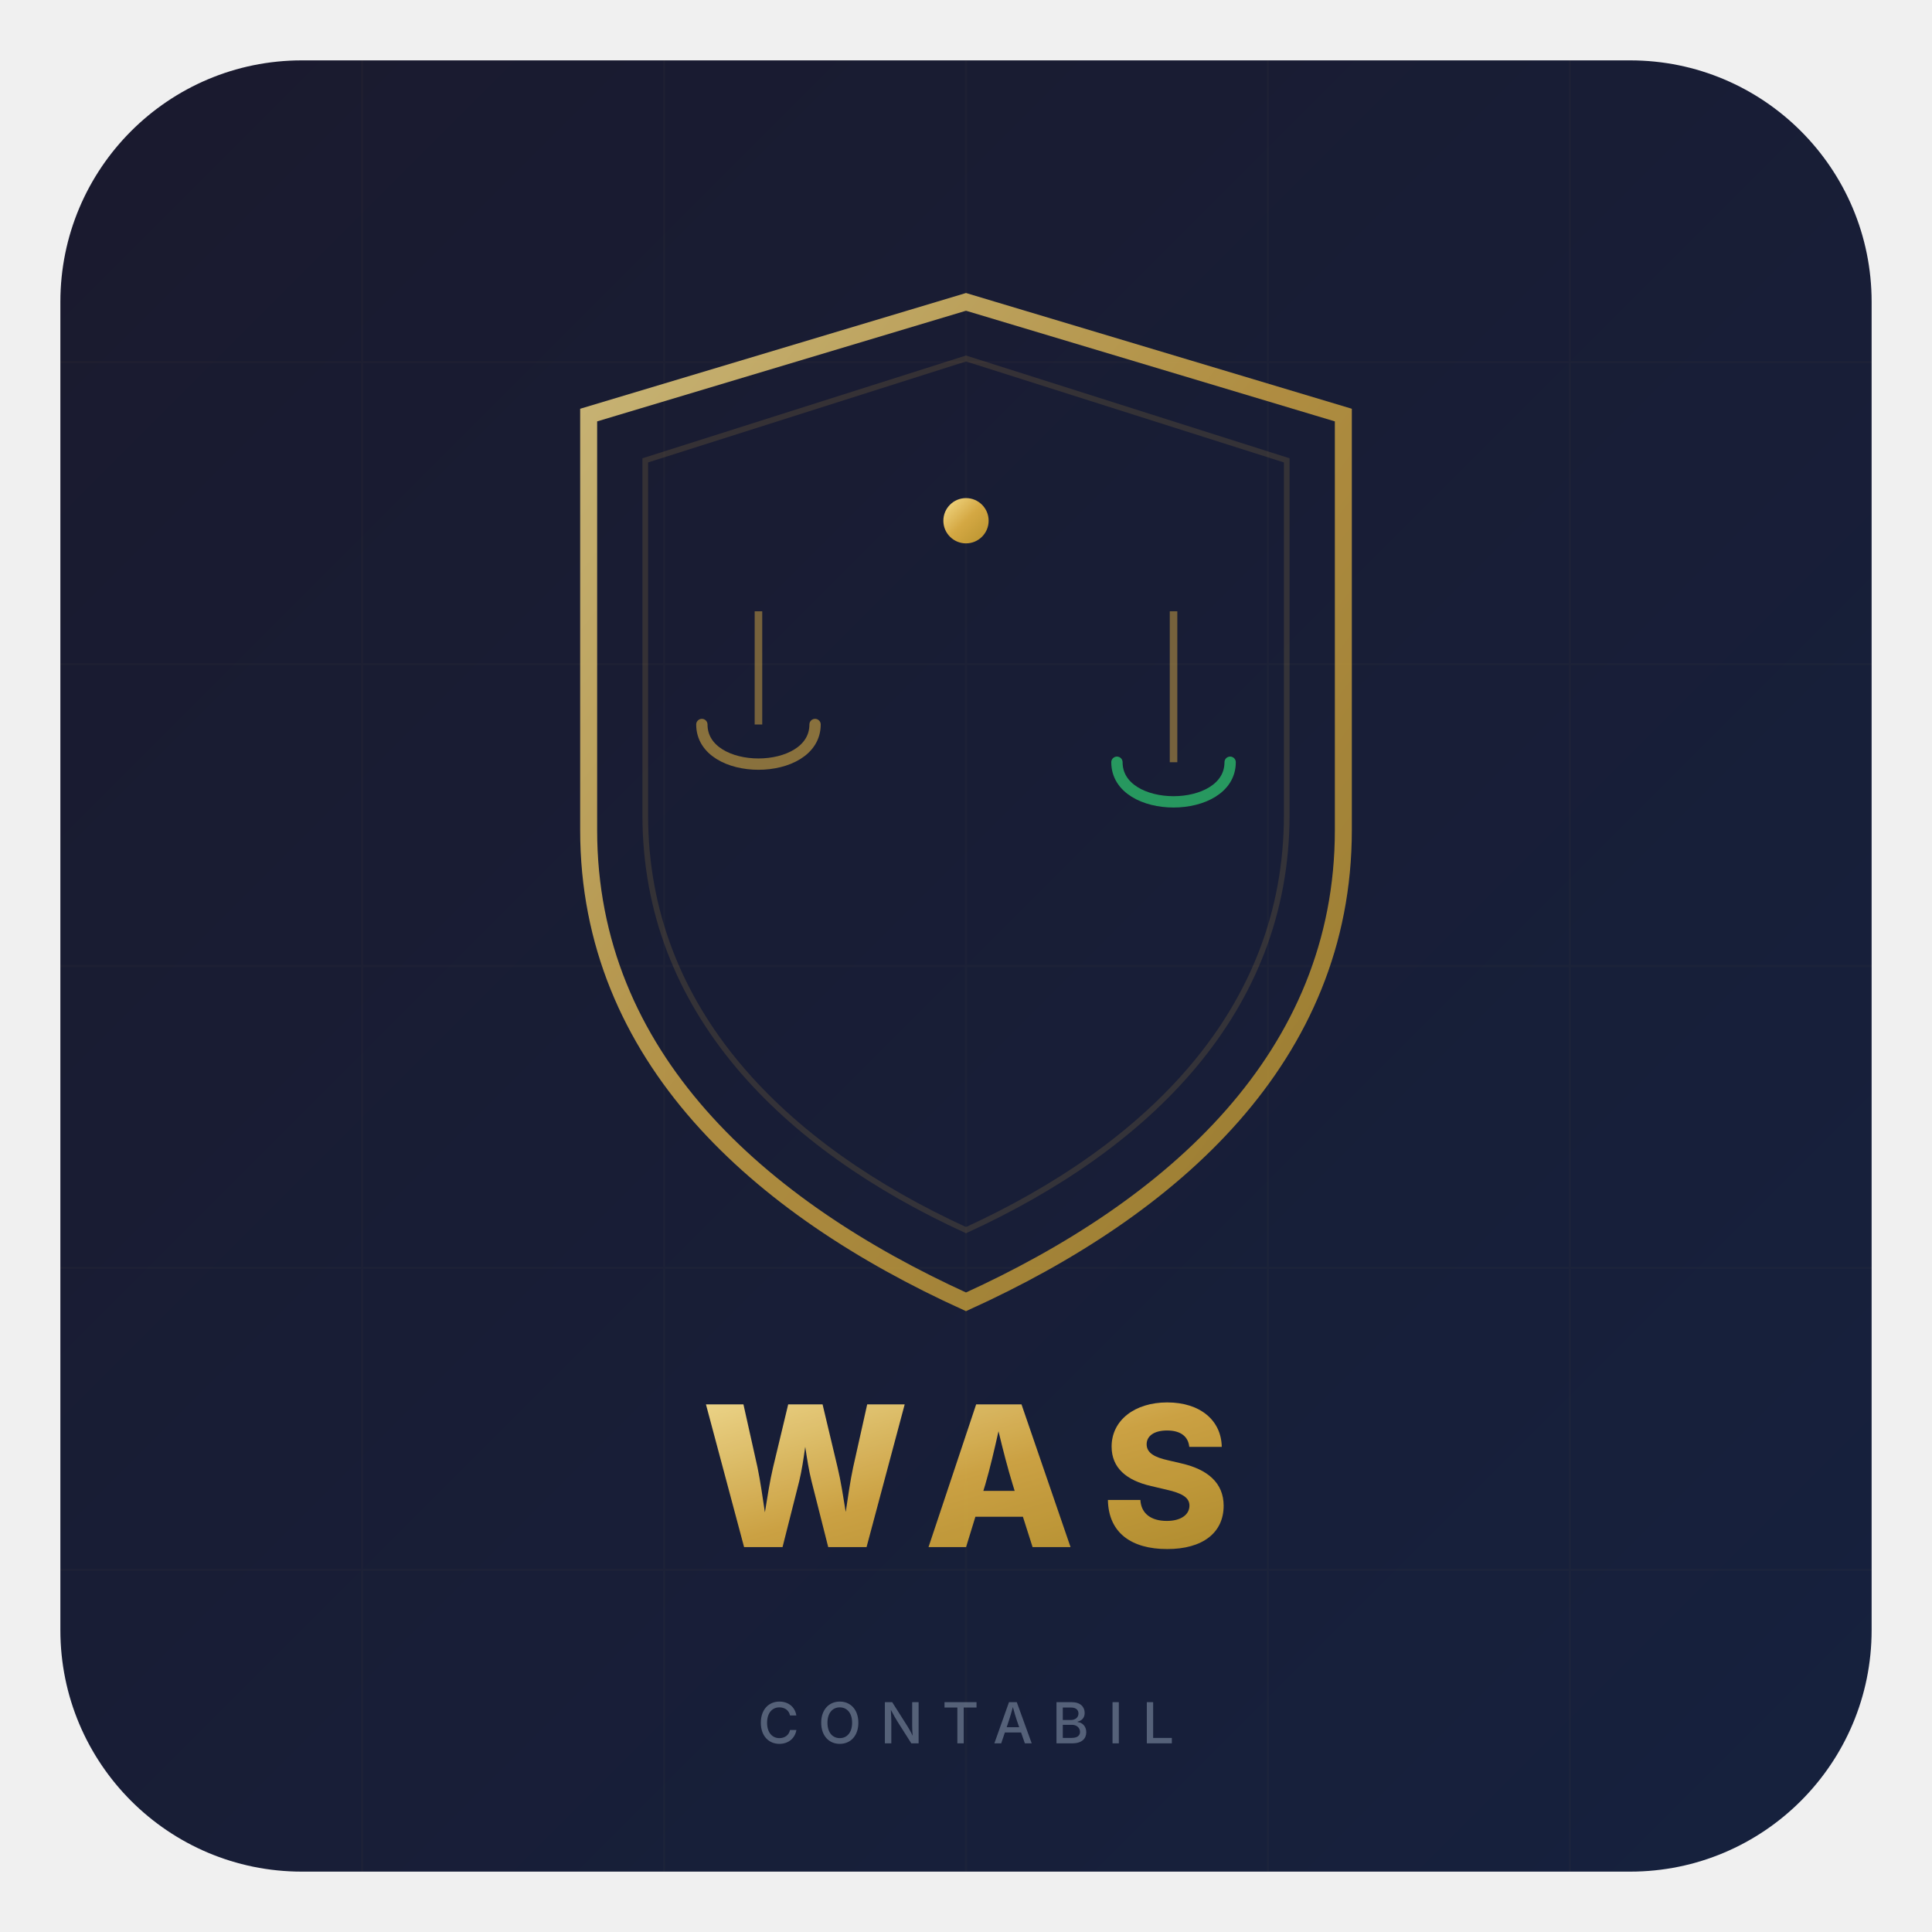
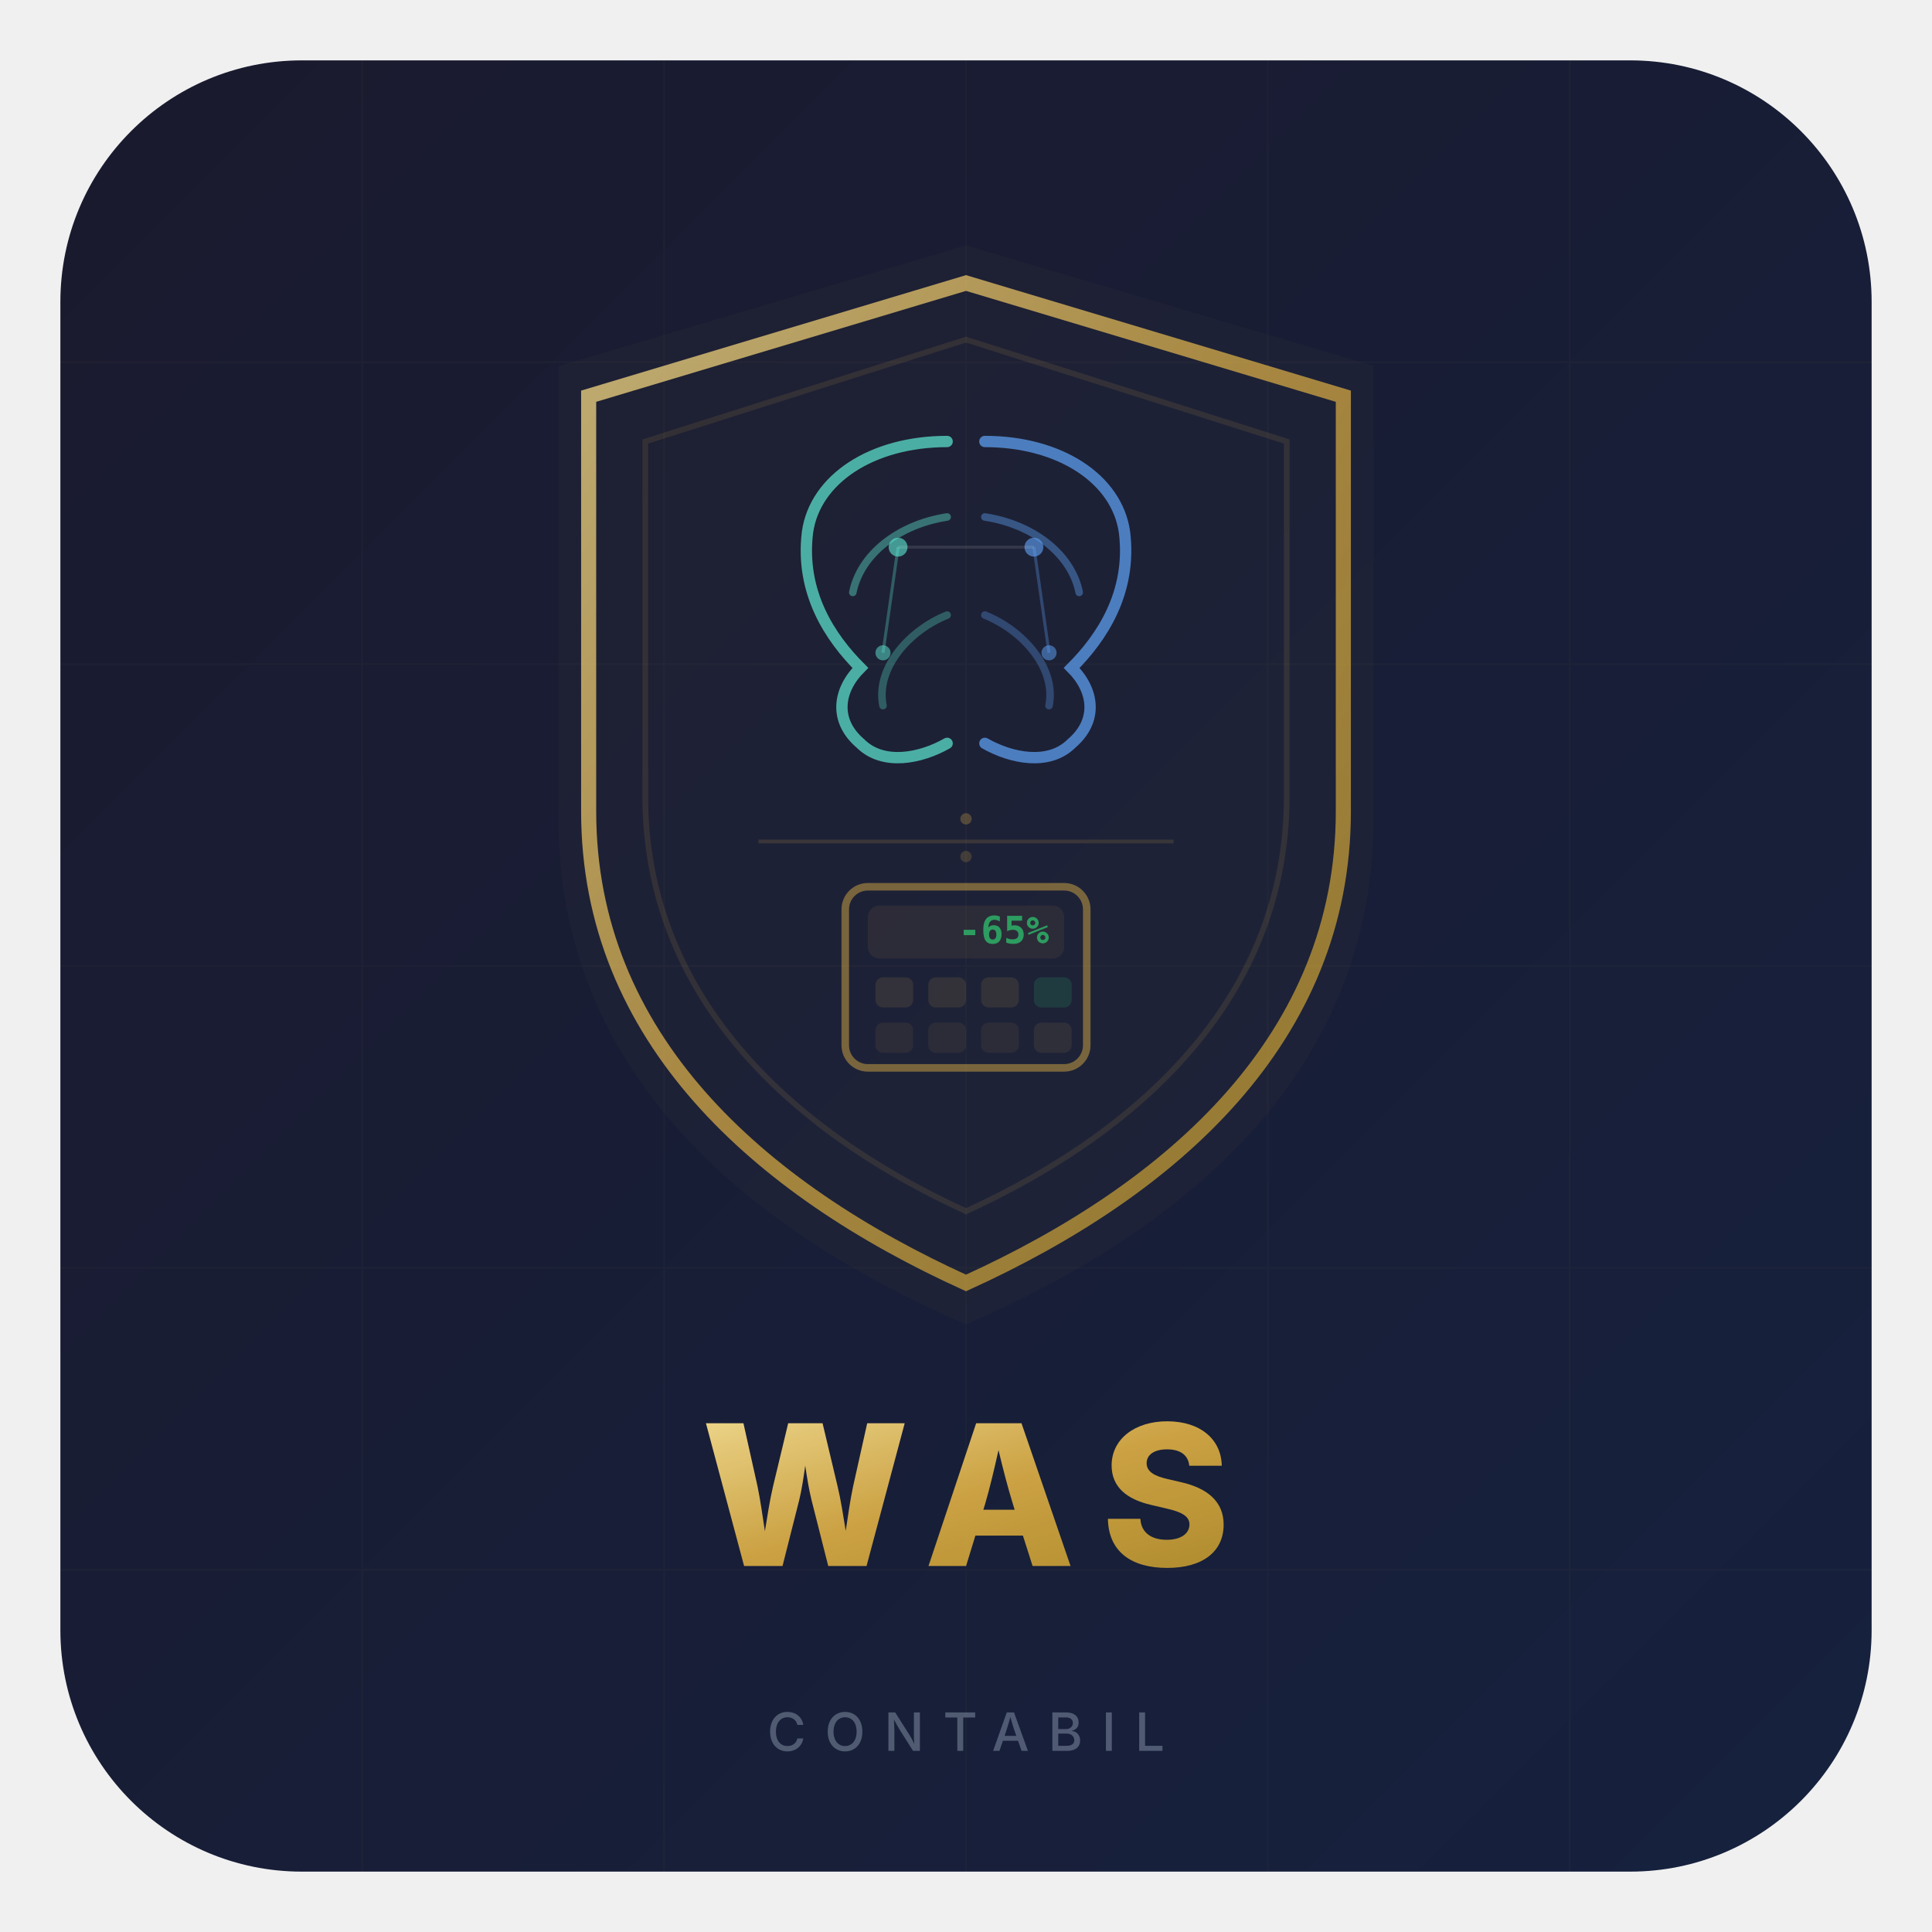
<svg xmlns="http://www.w3.org/2000/svg" viewBox="0 0 512 512" fill="none">
  <defs>
    <linearGradient id="bgGrad" x1="0" y1="0" x2="1" y2="1">
      <stop offset="0%" stop-color="#1a1a2e" />
      <stop offset="100%" stop-color="#16213e" />
    </linearGradient>
    <linearGradient id="goldGrad" x1="0" y1="0" x2="1" y2="1">
      <stop offset="0%" stop-color="#f5dc8a" />
      <stop offset="50%" stop-color="#d4a843" />
      <stop offset="100%" stop-color="#b8922e" />
+     </linearGradient>
+     <linearGradient id="neuralGrad" x1="0" y1="0" x2="1" y2="1">
+       <stop offset="0%" stop-color="#5eead4" />
+       <stop offset="100%" stop-color="#60a5fa" />
    </linearGradient>
  </defs>
  <rect x="16" y="16" width="480" height="480" rx="64" fill="url(#bgGrad)" />
  <g stroke="#d4a843" stroke-width="0.5" opacity="0.03">
    <line x1="96" y1="16" x2="96" y2="496" />
    <line x1="176" y1="16" x2="176" y2="496" />
    <line x1="256" y1="16" x2="256" y2="496" />
    <line x1="336" y1="16" x2="336" y2="496" />
    <line x1="416" y1="16" x2="416" y2="496" />
    <line x1="16" y1="96" x2="496" y2="96" />
    <line x1="16" y1="176" x2="496" y2="176" />
    <line x1="16" y1="256" x2="496" y2="256" />
    <line x1="16" y1="336" x2="496" y2="336" />
    <line x1="16" y1="416" x2="496" y2="416" />
  </g>
-   <g transform="translate(256, 200)">
-     <path d="M0,-120 L100,-90 L100,20 C100,80 55,120 0,145 C-55,120 -100,80 -100,20 L-100,-90 Z" stroke="url(#goldGrad)" stroke-width="4.5" fill="none" opacity="0.8" />
-     <path d="M0,-105 L85,-78 L85,16 C85,68 48,104 0,126 C-48,104 -85,68 -85,16 L-85,-78 Z" stroke="#d4a843" stroke-width="1.5" fill="none" opacity="0.15" />
-     <circle cx="0" cy="-62" r="6" fill="url(#goldGrad)" />
-     <line x1="0" y1="-56" x2="0" y2="50" stroke="url(#goldGrad)" stroke-width="4.5" stroke-linecap="round" />
-     <line x1="-25" y1="50" x2="25" y2="50" stroke="url(#goldGrad)" stroke-width="4.5" stroke-linecap="round" />
-     <line x1="-55" y1="-38" x2="55" y2="-38" stroke="url(#goldGrad)" stroke-width="3.5" stroke-linecap="round" />
-     <line x1="-55" y1="-38" x2="-55" y2="-8" stroke="#d4a843" stroke-width="2" opacity="0.5" />
-     <line x1="55" y1="-38" x2="55" y2="2" stroke="#d4a843" stroke-width="2" opacity="0.5" />
-     <path d="M-70,-8 C-70,6 -40,6 -40,-8" stroke="#d4a843" stroke-width="3" fill="none" stroke-linecap="round" opacity="0.6" />
-     <path d="M40,2 C40,16 70,16 70,2" stroke="#2ecc71" stroke-width="3" fill="none" stroke-linecap="round" opacity="0.7" />
+   <g transform="translate(256, 195)">
+     <path d="M0,-130 L108,-98 L108,22 C108,88 60,130 0,156 C-60,130 -108,88 -108,22 L-108,-98 Z" fill="#d4a843" opacity="0.03" />
+     <path d="M0,-120 L100,-90 L100,20 C100,80 55,120 0,145 C-55,120 -100,80 -100,20 L-100,-90 Z" stroke="url(#goldGrad)" stroke-width="4" fill="none" opacity="0.75" />
+     <path d="M0,-105 L85,-78 L85,16 C85,68 48,104 0,126 C-48,104 -85,68 -85,16 L-85,-78 Z" stroke="#d4a843" stroke-width="1.5" fill="none" opacity="0.12" />
+     <g transform="translate(0, -40)">
+       <path d="M-5,-38 C-25,-38 -40,-28 -42,-14 C-44,2 -36,14 -28,22 C-34,28 -35,36 -28,42 C-22,48 -12,46 -5,42" stroke="#5eead4" stroke-width="3" fill="none" stroke-linecap="round" opacity="0.7" />
+       <path d="M5,-38 C25,-38 40,-28 42,-14 C44,2 36,14 28,22 C34,28 35,36 28,42 C22,48 12,46 5,42" stroke="#60a5fa" stroke-width="3" fill="none" stroke-linecap="round" opacity="0.7" />
+       <path d="M-5,-18 C-18,-16 -28,-8 -30,2" stroke="#5eead4" stroke-width="2" fill="none" stroke-linecap="round" opacity="0.4" />
+       <path d="M-5,8 C-15,12 -24,22 -22,32" stroke="#5eead4" stroke-width="2" fill="none" stroke-linecap="round" opacity="0.3" />
+       <path d="M5,-18 C18,-16 28,-8 30,2" stroke="#60a5fa" stroke-width="2" fill="none" stroke-linecap="round" opacity="0.4" />
+       <path d="M5,8 C15,12 24,22 22,32" stroke="#60a5fa" stroke-width="2" fill="none" stroke-linecap="round" opacity="0.3" />
+       <circle cx="-18" cy="-10" r="2.5" fill="#5eead4" opacity="0.6" />
+       <circle cx="-22" cy="18" r="2" fill="#5eead4" opacity="0.5" />
+       <circle cx="18" cy="-10" r="2.5" fill="#60a5fa" opacity="0.6" />
+       <circle cx="22" cy="18" r="2" fill="#60a5fa" opacity="0.5" />
+       <line x1="-18" y1="-10" x2="-22" y2="18" stroke="#5eead4" stroke-width="0.8" opacity="0.3" />
+       <line x1="18" y1="-10" x2="22" y2="18" stroke="#60a5fa" stroke-width="0.8" opacity="0.3" />
+       <line x1="-18" y1="-10" x2="18" y2="-10" stroke="#ffffff" stroke-width="0.8" opacity="0.1" />
+     </g>
+     <line x1="-55" y1="28" x2="55" y2="28" stroke="#d4a843" stroke-width="1" opacity="0.15" />
+     <g transform="translate(0, 62)">
+       <rect x="-32" y="-22" width="64" height="48" rx="6" stroke="#d4a843" stroke-width="2" fill="none" opacity="0.5" />
+       <rect x="-26" y="-17" width="52" height="14" rx="3" fill="#d4a843" opacity="0.08" />
+       <text x="22" y="-7" text-anchor="end" font-family="monospace" font-size="10" font-weight="700" fill="#2ecc71" opacity="0.7">-65%</text>
+       <rect x="-24" y="2" width="10" height="8" rx="2" fill="#d4a843" opacity="0.12" />
+       <rect x="-10" y="2" width="10" height="8" rx="2" fill="#d4a843" opacity="0.12" />
+       <rect x="4" y="2" width="10" height="8" rx="2" fill="#d4a843" opacity="0.12" />
+       <rect x="18" y="2" width="10" height="8" rx="2" fill="#2ecc71" opacity="0.15" />
+       <rect x="-24" y="14" width="10" height="8" rx="2" fill="#d4a843" opacity="0.08" />
+       <rect x="-10" y="14" width="10" height="8" rx="2" fill="#d4a843" opacity="0.08" />
+       <rect x="4" y="14" width="10" height="8" rx="2" fill="#d4a843" opacity="0.08" />
+       <rect x="18" y="14" width="10" height="8" rx="2" fill="#d4a843" opacity="0.1" />
+     </g>
+     <circle cx="0" cy="22" r="1.5" fill="#d4a843" opacity="0.3" />
+     <circle cx="0" cy="32" r="1.5" fill="#d4a843" opacity="0.2" />
  </g>
-   <text x="256" y="410" text-anchor="middle" font-family="system-ui, -apple-system, 'Segoe UI', sans-serif" font-size="52" font-weight="800" letter-spacing="8" fill="url(#goldGrad)" opacity="0.95">WAS</text>
-   <line x1="120" y1="428" x2="392" y2="428" stroke="url(#goldGrad)" stroke-width="2.5" stroke-linecap="round" opacity="0.4" />
-   <text x="256" y="462" text-anchor="middle" font-family="system-ui, -apple-system, 'Segoe UI', sans-serif" font-size="15" font-weight="500" letter-spacing="5" fill="#94a3b8" opacity="0.5">CONTABIL</text>
+   <text x="256" y="415" text-anchor="middle" font-family="system-ui, -apple-system, 'Segoe UI', sans-serif" font-size="52" font-weight="800" letter-spacing="8" fill="url(#goldGrad)" opacity="0.95">WAS</text>
+   <line x1="130" y1="432" x2="382" y2="432" stroke="url(#goldGrad)" stroke-width="2" stroke-linecap="round" opacity="0.35" />
+   <text x="256" y="464" text-anchor="middle" font-family="system-ui, -apple-system, 'Segoe UI', sans-serif" font-size="14" font-weight="500" letter-spacing="5" fill="#94a3b8" opacity="0.45">CONTABIL</text>
</svg>
